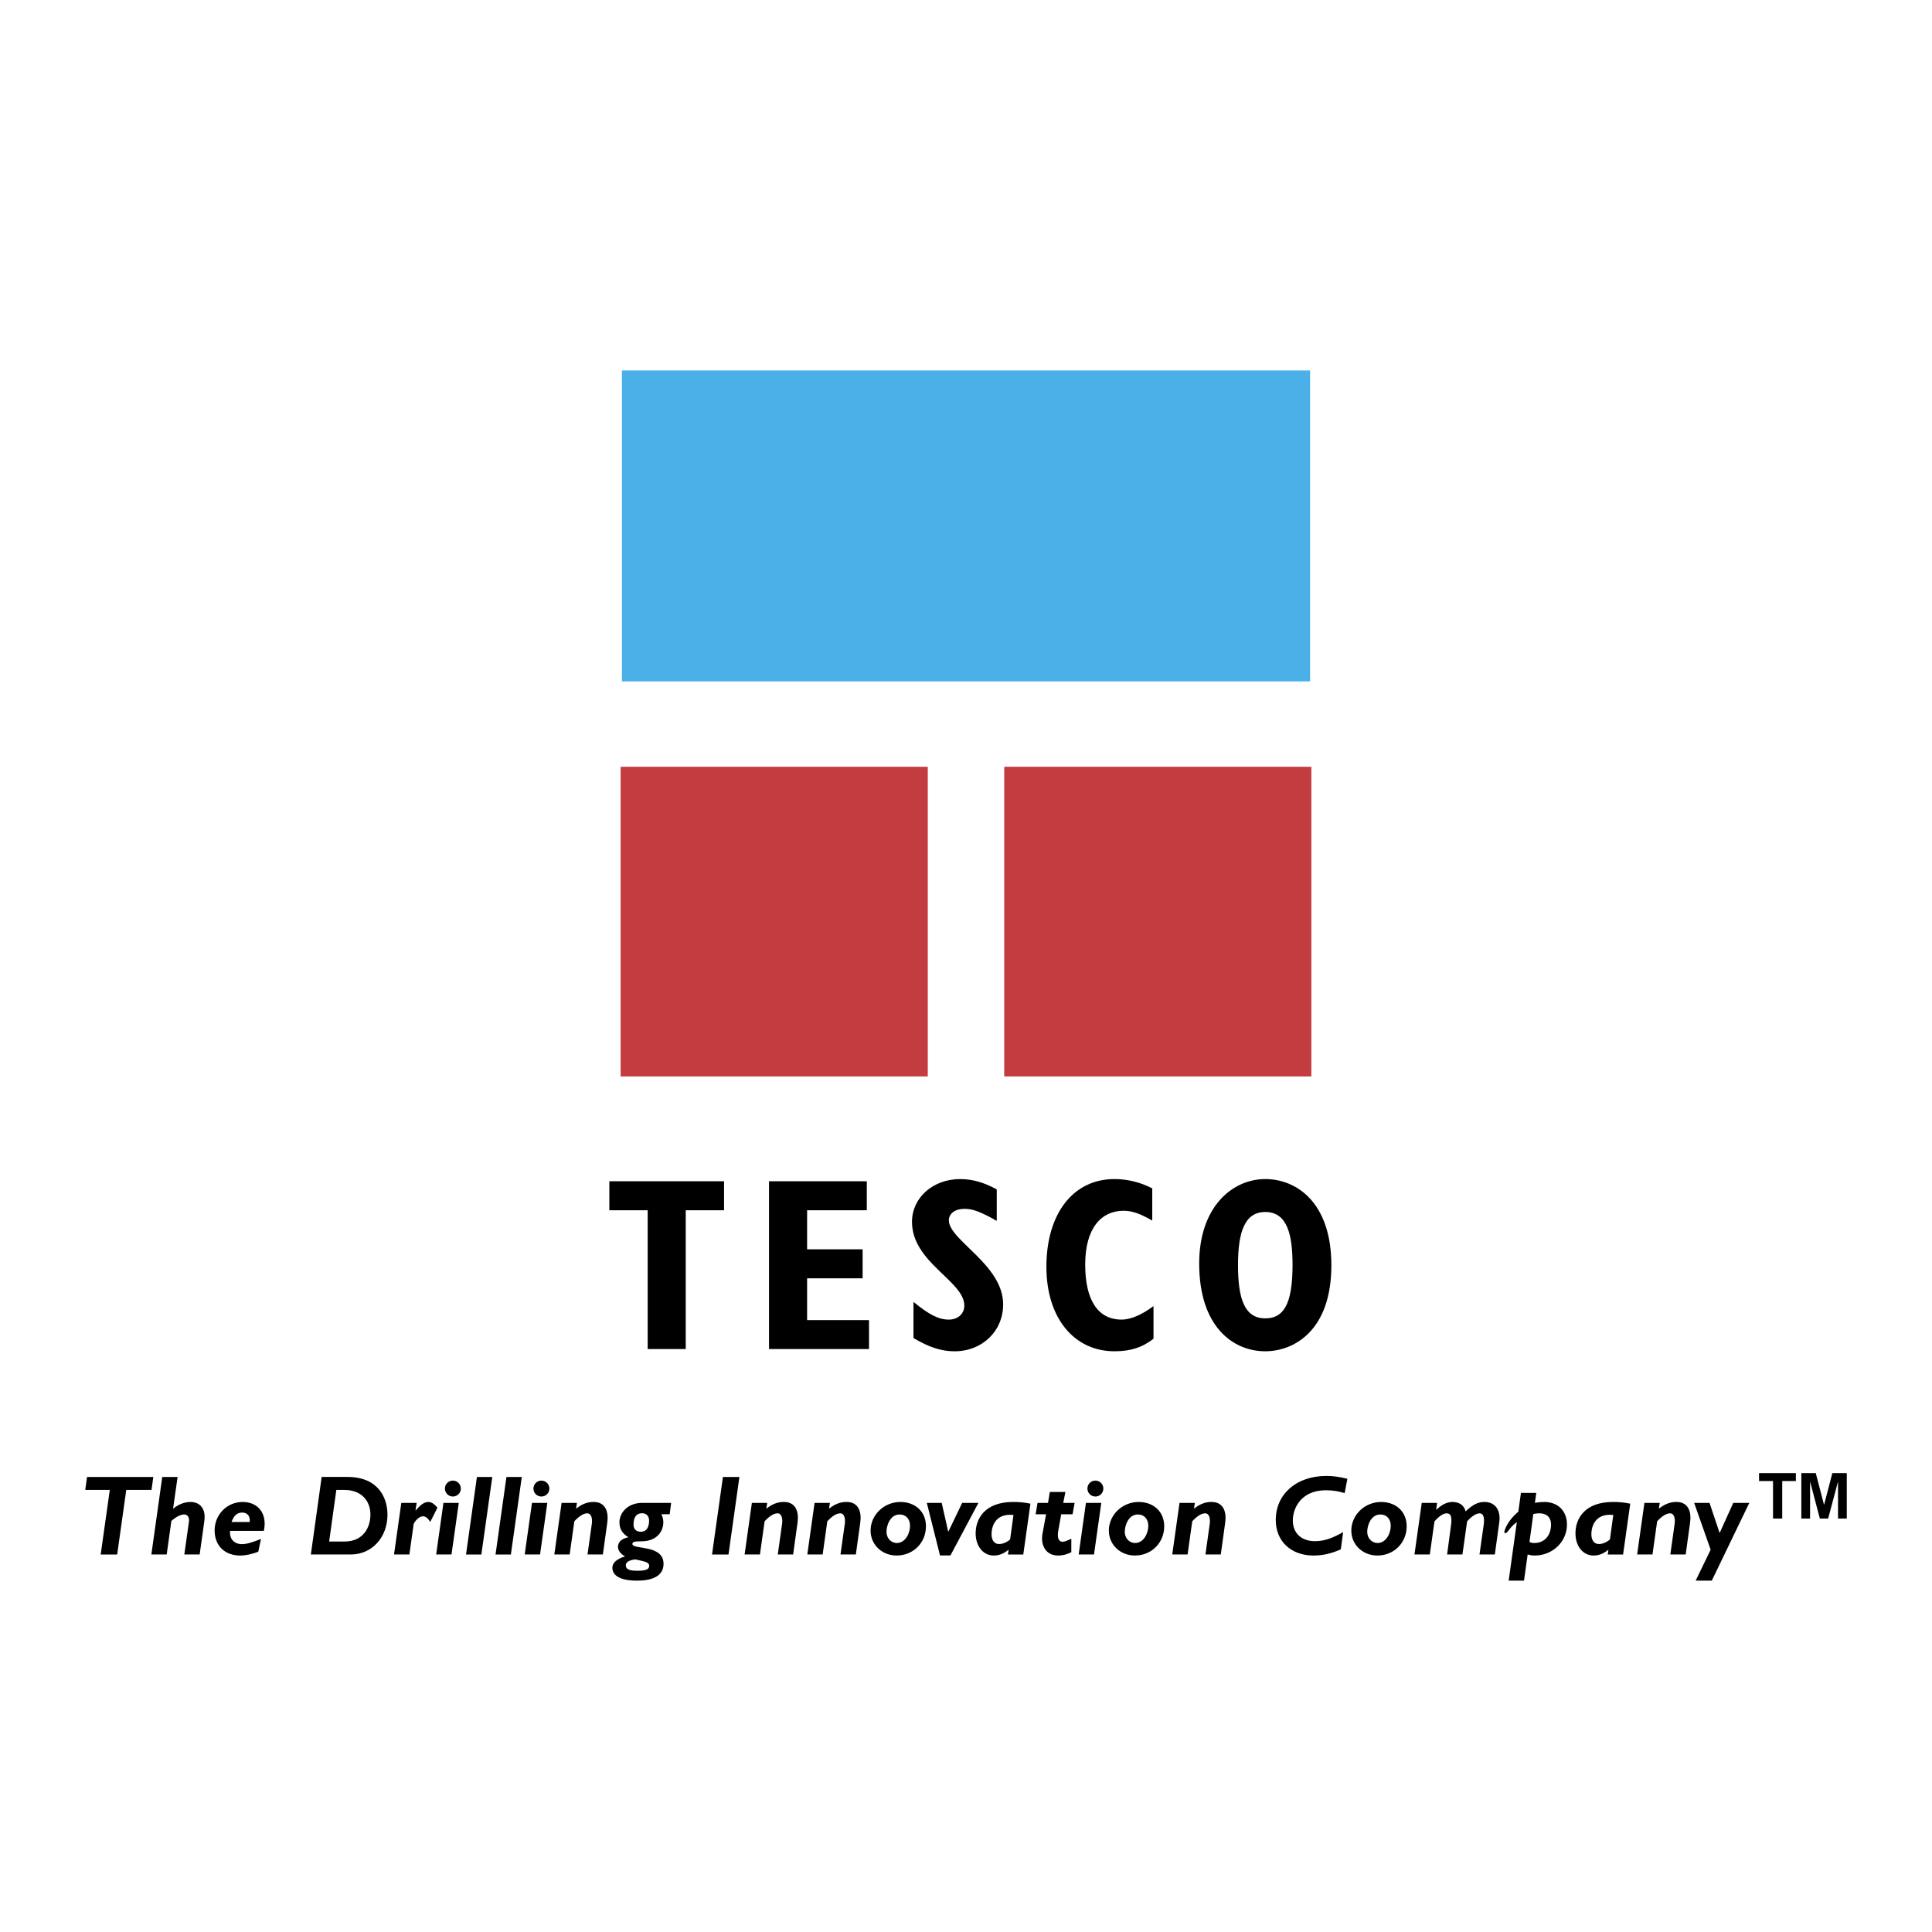
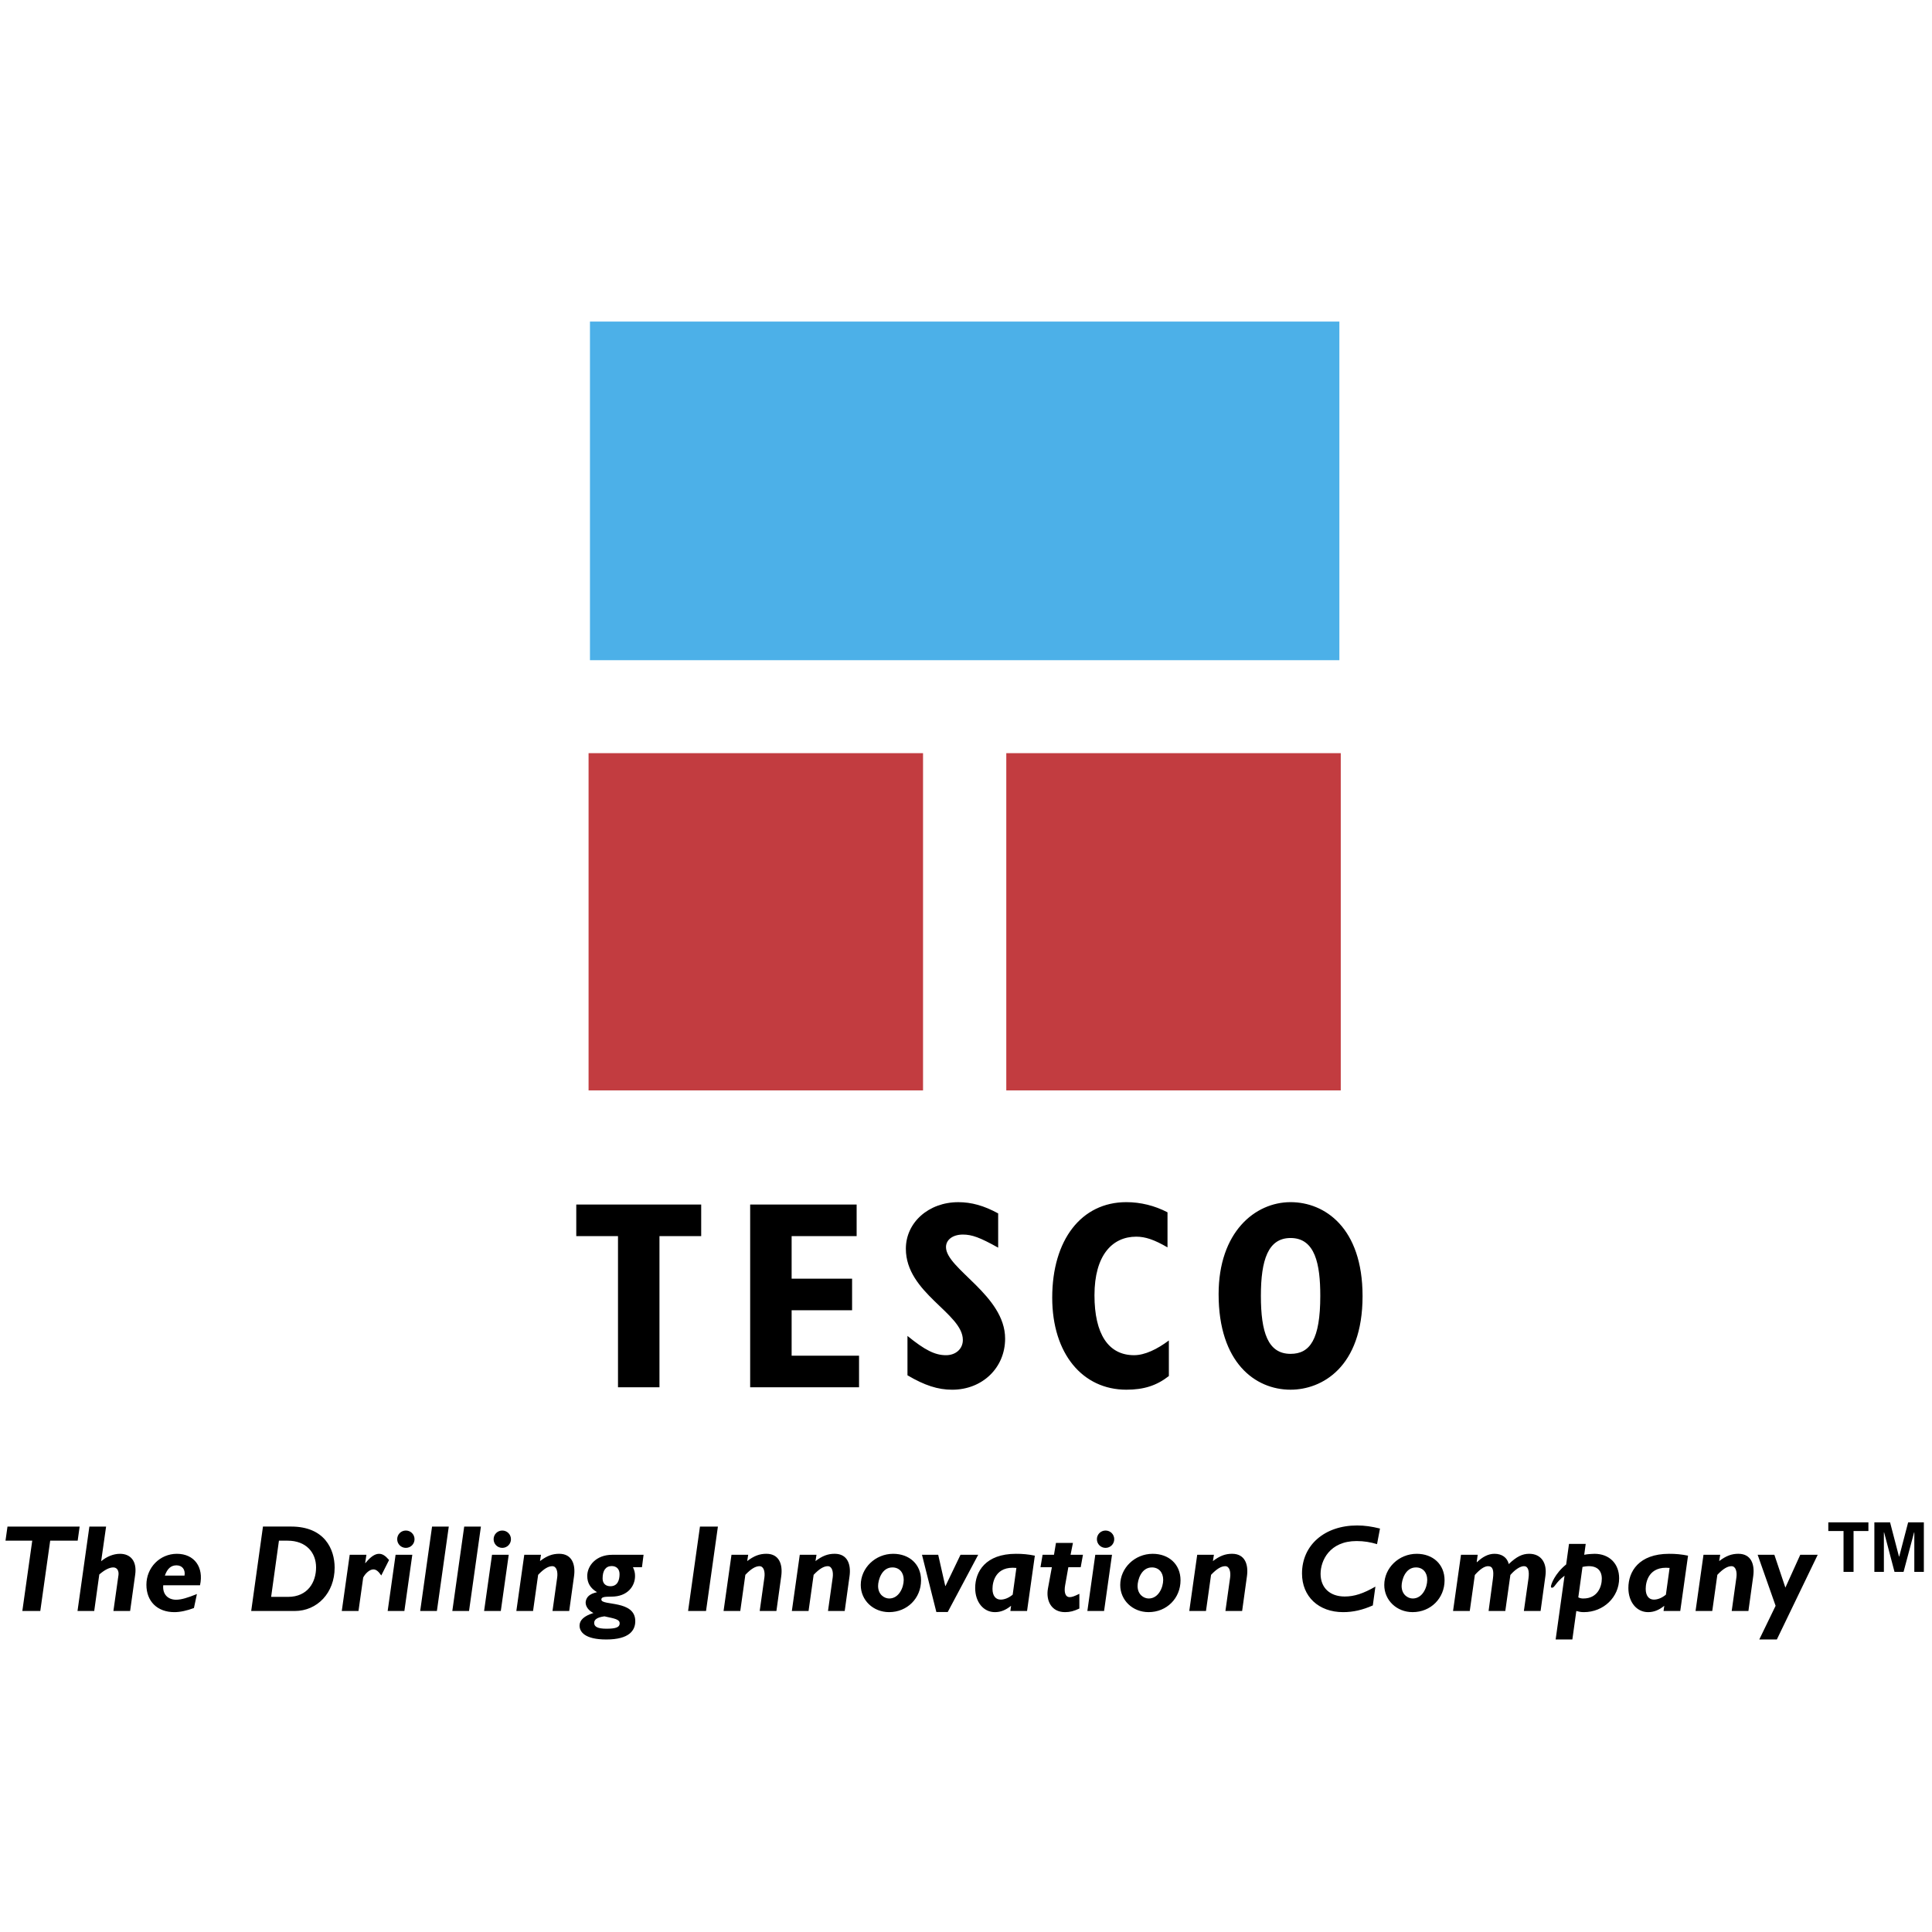
- <svg xmlns="http://www.w3.org/2000/svg" width="2500" height="2500" viewBox="0 0 192.756 192.756">
+ <svg xmlns="http://www.w3.org/2000/svg" width="2500" height="2500" viewBox="8 34 177 124">
  <g fill-rule="evenodd" clip-rule="evenodd">
    <path fill="#4cb0e8" d="M62.049 36.961h68.658v31.023H62.049V36.961z" />
    <path fill="#c23c40" d="M61.922 76.501h30.642v30.896H61.922V76.501zM100.191 76.501h30.643v30.896h-30.643V76.501z" />
    <path d="M64.618 120.749h-3.823v-2.893H72.24v2.893h-3.823v13.848h-3.799v-13.848zM76.726 117.856h9.755v2.893h-5.956v3.897h5.539v2.891h-5.539v4.167h6.176v2.893h-9.975v-16.741zM91.138 129.891c1.593 1.3 2.524 1.766 3.529 1.766.908 0 1.544-.589 1.544-1.397 0-2.451-5.221-4.289-5.221-8.357 0-2.403 2.084-4.266 4.804-4.266 1.201 0 2.354.318 3.653 1.029v3.138c-1.668-.933-2.402-1.2-3.236-1.2-.907 0-1.544.465-1.544 1.15 0 1.986 5.417 4.412 5.417 8.383 0 2.672-2.084 4.682-4.853 4.682-1.298 0-2.524-.393-4.093-1.322v-3.606zM115.084 133.567c-1.127.882-2.305 1.25-3.896 1.25-3.996 0-6.789-3.284-6.789-8.432 0-5.294 2.67-8.75 6.789-8.75 1.299 0 2.598.318 3.773.931v3.212c-1.225-.711-2.033-.98-2.867-.98-2.182 0-3.824 1.69-3.824 5.367 0 3.554 1.275 5.491 3.629 5.491.979 0 2.107-.54 3.186-1.349v3.26h-.001zM123.516 126.214c0-3.284.662-5.294 2.719-5.294 2.258 0 2.723 2.402 2.723 5.294 0 4.021-.955 5.319-2.723 5.319-2.083 0-2.719-1.985-2.719-5.319zm-3.873-.148c0 6.276 3.357 8.751 6.592 8.751 2.846 0 6.596-2.035 6.596-8.578 0-6.275-3.482-8.604-6.596-8.604-3.258.001-6.592 2.745-6.592 8.431zM15.297 147.356H8.686l-.182 1.293h2.45l-.908 6.443h1.645l.907-6.443h2.518l.181-1.293zM17.72 147.356h-1.531l-1.088 7.735h1.531l.465-3.346c.499-.431.93-.646 1.281-.646.363 0 .522.329.477.692l-.465 3.3h1.531l.465-3.334c.17-1.214-.408-1.905-1.395-1.905-.59 0-1.214.249-1.724.68l.453-3.176zM26.324 152.733c.363-1.646-.51-2.881-2.121-2.881-1.554 0-2.79 1.259-2.79 2.835 0 1.52.998 2.509 2.563 2.509.533 0 1.157-.139 1.792-.377l.272-1.281c-.839.34-1.429.521-1.905.521-.737 0-1.259-.487-1.18-1.326h3.369zm-3.221-.884c.227-.646.567-.941 1.066-.941.521 0 .828.385.737.941h-1.803zM32.092 147.356l-1.078 7.735h3.992c2.064 0 3.652-1.667 3.652-3.97 0-1.679-.907-3.766-3.992-3.766h-2.574v.001zm1.463 1.293h.794c1.701 0 2.608 1.09 2.608 2.45 0 1.338-.749 2.699-2.574 2.699H32.84l.715-5.149zM41.569 149.942h-1.531l-.726 5.149h1.531l.431-3.062c.17-.34.567-.748.93-.748.25 0 .465.17.726.556l.715-1.418c-.352-.408-.612-.566-.919-.566-.374 0-.771.261-1.248.85l-.022-.022.113-.739zM45.773 149.942h-1.531l-.726 5.149h1.531l.726-5.149zm-.59-2.222c-.442 0-.794.352-.794.794s.352.794.794.794.794-.352.794-.794-.352-.794-.794-.794zM49.115 147.356h-1.532l-1.088 7.736h1.531l1.089-7.736zM52.059 147.356h-1.531l-1.089 7.736h1.531l1.089-7.736zM54.607 149.942h-1.531l-.726 5.149h1.531l.726-5.149zm-.59-2.222c-.442 0-.794.352-.794.794s.352.794.794.794.794-.352.794-.794-.352-.794-.794-.794zM57.562 149.942h-1.531l-.726 5.149h1.531l.465-3.312c.522-.556.941-.794 1.293-.794.409 0 .522.533.454 1.032l-.431 3.073h1.531l.442-3.187c.147-1.056-.17-2.053-1.361-2.053-.624 0-1.134.192-1.758.669l.091-.577zM66.96 149.942h-2.88c-1.463 0-2.279.998-2.279 1.939 0 .646.283 1.123.896 1.486-.352.091-.487.147-.657.261a.86.86 0 0 0-.386.691c0 .374.283.749.714.955-.862.271-1.272.657-1.272 1.156 0 .567.478 1.271 2.451 1.271 2.099 0 2.654-.828 2.654-1.679 0-1.964-3.107-1.386-3.107-1.976 0-.215.192-.271.93-.271 1.475 0 2.155-.964 2.155-1.883 0-.295-.046-.499-.193-.816h.828l.146-1.134zm-2.2 1.77c0 .533-.17 1.111-.839 1.111-.442 0-.714-.261-.714-.715 0-.736.295-1.134.839-1.134.442.001.714.285.714.738zm-1.384 3.869c.919.204 1.395.262 1.395.646 0 .352-.34.488-1.202.488-.794 0-1.134-.17-1.134-.533 0-.283.238-.51.941-.601zM73.771 147.356h-1.644l-1.088 7.736h1.644l1.088-7.736zM76.546 149.942h-1.531l-.726 5.149h1.531l.465-3.312c.521-.556.941-.794 1.293-.794.408 0 .521.533.453 1.032l-.431 3.073h1.531l.442-3.187c.147-1.056-.17-2.053-1.361-2.053-.624 0-1.134.192-1.758.669l.092-.577zM82.802 149.942h-1.531l-.726 5.149h1.531l.465-3.312c.522-.556.941-.794 1.293-.794.408 0 .521.533.454 1.032l-.431 3.073h1.531l.442-3.187c.147-1.056-.17-2.053-1.361-2.053-.624 0-1.134.192-1.758.669l.091-.577zM92.382 152.279c0-1.475-1.078-2.427-2.552-2.427-1.633 0-2.972 1.293-2.972 2.857 0 1.396 1.134 2.486 2.597 2.486 1.657.001 2.927-1.271 2.927-2.916zm-1.588-.046c0 .715-.442 1.713-1.327 1.713-.454 0-1.021-.363-1.021-1.146 0-.521.318-1.701 1.315-1.701.624.001 1.033.455 1.033 1.134zM97.617 149.942h-1.621l-1.373 2.859H94.6l-.646-2.859h-1.486l1.316 5.243h1.043l2.79-5.243zM102.807 150.022a8.088 8.088 0 0 0-1.734-.17c-2.779 0-3.732 1.633-3.732 3.13 0 1.293.76 2.214 1.805 2.214.533 0 .986-.184 1.484-.581l-.066.477h1.529l.714-5.07zm-2.03 3.573c-.352.295-.748.453-1.1.453-.467 0-.75-.362-.75-.986 0-.635.283-2.109 2.189-1.916l-.339 2.449zM106.297 148.854h-1.555l-.182 1.088h-1.043l-.193 1.135h1.043l-.361 1.962c-.193 1.077.295 2.157 1.564 2.157.453 0 .816-.092 1.316-.331v-1.35c-.455.227-.682.306-.885.306-.432 0-.523-.499-.42-1.077l.295-1.667h1.133l.205-1.135h-1.135l.218-1.088zM109.875 149.942h-1.531l-.725 5.149h1.531l.725-5.149zm-.588-2.222c-.443 0-.795.352-.795.794s.352.794.795.794c.441 0 .793-.352.793-.794s-.351-.794-.793-.794zM116.154 152.279c0-1.475-1.076-2.427-2.551-2.427-1.633 0-2.973 1.293-2.973 2.857 0 1.396 1.135 2.486 2.598 2.486 1.657.001 2.926-1.271 2.926-2.916zm-1.588-.046c0 .715-.441 1.713-1.326 1.713-.453 0-1.021-.363-1.021-1.146 0-.521.318-1.701 1.316-1.701.623.001 1.031.455 1.031 1.134zM119.213 149.942h-1.531l-.727 5.149h1.531l.465-3.312c.521-.556.941-.794 1.293-.794.408 0 .521.533.455 1.032l-.432 3.073h1.531l.441-3.187c.148-1.056-.17-2.053-1.361-2.053-.623 0-1.133.192-1.758.669l.093-.577zM134.428 147.538c-.771-.192-1.418-.283-2.098-.283-2.982 0-5.047 1.804-5.047 4.4 0 2.109 1.52 3.541 3.766 3.541.918 0 1.77-.195 2.721-.615l.238-1.724c-1.111.636-1.928.907-2.812.907-1.361 0-2.211-.805-2.211-2.075 0-1.202.816-3.006 3.301-3.006.68 0 1.281.103 1.871.284l.271-1.429zM140.344 152.279c0-1.475-1.078-2.427-2.551-2.427-1.635 0-2.973 1.293-2.973 2.857 0 1.396 1.135 2.486 2.598 2.486 1.656.001 2.926-1.271 2.926-2.916zm-1.588-.046c0 .715-.441 1.713-1.326 1.713-.455 0-1.021-.363-1.021-1.146 0-.521.318-1.701 1.316-1.701.623.001 1.031.455 1.031 1.134zM143.379 149.942h-1.531l-.727 5.149h1.531l.465-3.3c.488-.545.885-.806 1.215-.806.43 0 .545.374.441 1.156l-.396 2.949h1.531l.465-3.3c.432-.5.908-.806 1.248-.806.373 0 .51.42.408 1.146l-.42 2.96h1.531l.441-3.198c.17-1.168-.361-2.041-1.484-2.041-.625 0-1.146.249-1.873.941-.135-.591-.623-.941-1.303-.941-.59 0-1.111.295-1.611.771l-.021-.022.09-.658zM153.275 148.944h-1.531l-.26 1.883c-1.055.851-1.396 1.849-1.396 2.03 0 .057.033.103.092.103.271 0 .307-.465 1.156-1.101l-.816 5.843h1.531l.363-2.61c.271.07.432.104.691.104 1.803 0 3.232-1.375 3.232-3.099 0-1.35-.906-2.245-2.258-2.245-.123 0-.283.011-.441.022a4.254 4.254 0 0 0-.5.067l.137-.997zm-.295 2.11c1.146-.249 1.77.182 1.77 1.078 0 .737-.396 1.814-1.689 1.814a.943.943 0 0 1-.465-.103l.384-2.789zM162.65 150.022a8.088 8.088 0 0 0-1.734-.17c-2.779 0-3.732 1.633-3.732 3.13 0 1.293.76 2.214 1.805 2.214.533 0 .986-.184 1.484-.581l-.068.477h1.531l.714-5.07zm-2.029 3.573c-.352.295-.748.453-1.1.453-.467 0-.75-.362-.75-.986 0-.635.283-2.109 2.189-1.916l-.339 2.449zM165.596 149.942h-1.531l-.727 5.149h1.531l.465-3.312c.521-.556.941-.794 1.293-.794.408 0 .521.533.453 1.032l-.43 3.073h1.531l.441-3.187c.148-1.056-.17-2.053-1.361-2.053-.623 0-1.133.192-1.758.669l.093-.577zM174.529 149.942h-1.599l-1.362 3.006-1.009-3.006h-1.532l1.645 4.673-1.496 3.087h1.609l3.744-7.76zM176.895 151.508h.918v-3.742h1.361v-.794H175.5v.794h1.395v3.742zm2.824 0h.873v-3.618h.021l.953 3.618h.828l.965-3.618h.021v3.618h.873v-4.536h-1.439l-.816 3.13h-.023l-.816-3.13h-1.439v4.536h-.001z" />
  </g>
</svg>
